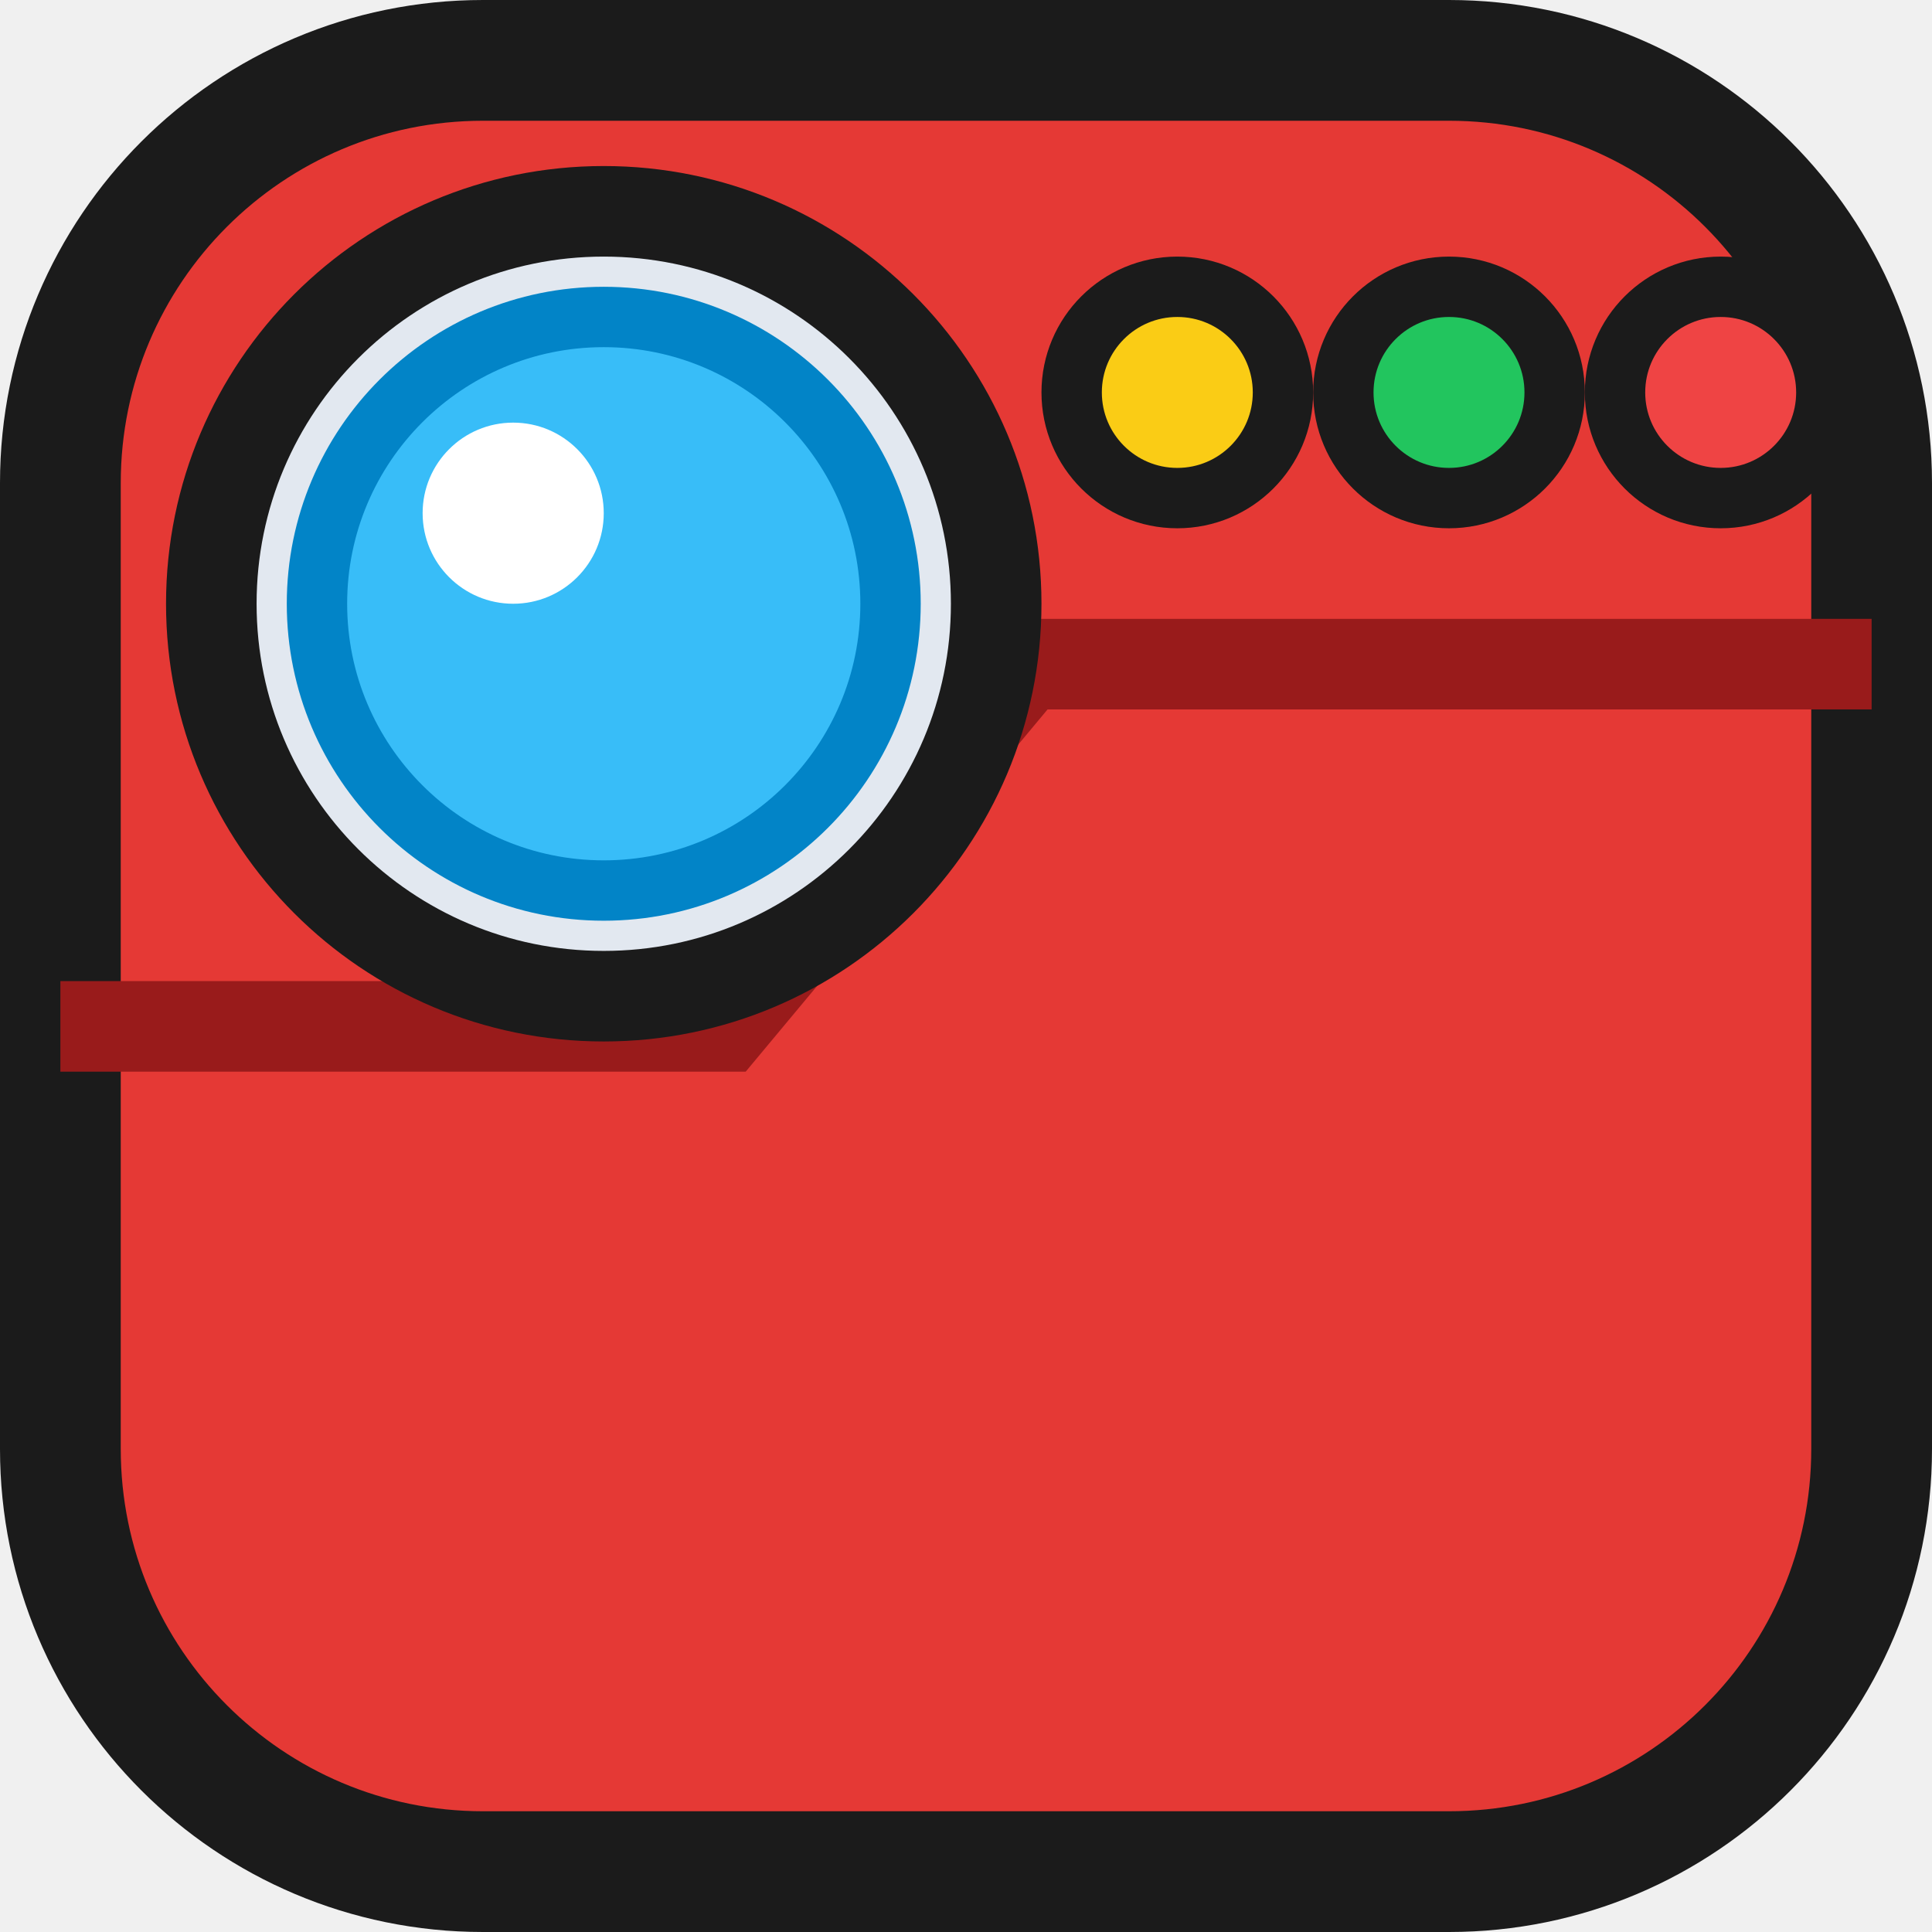
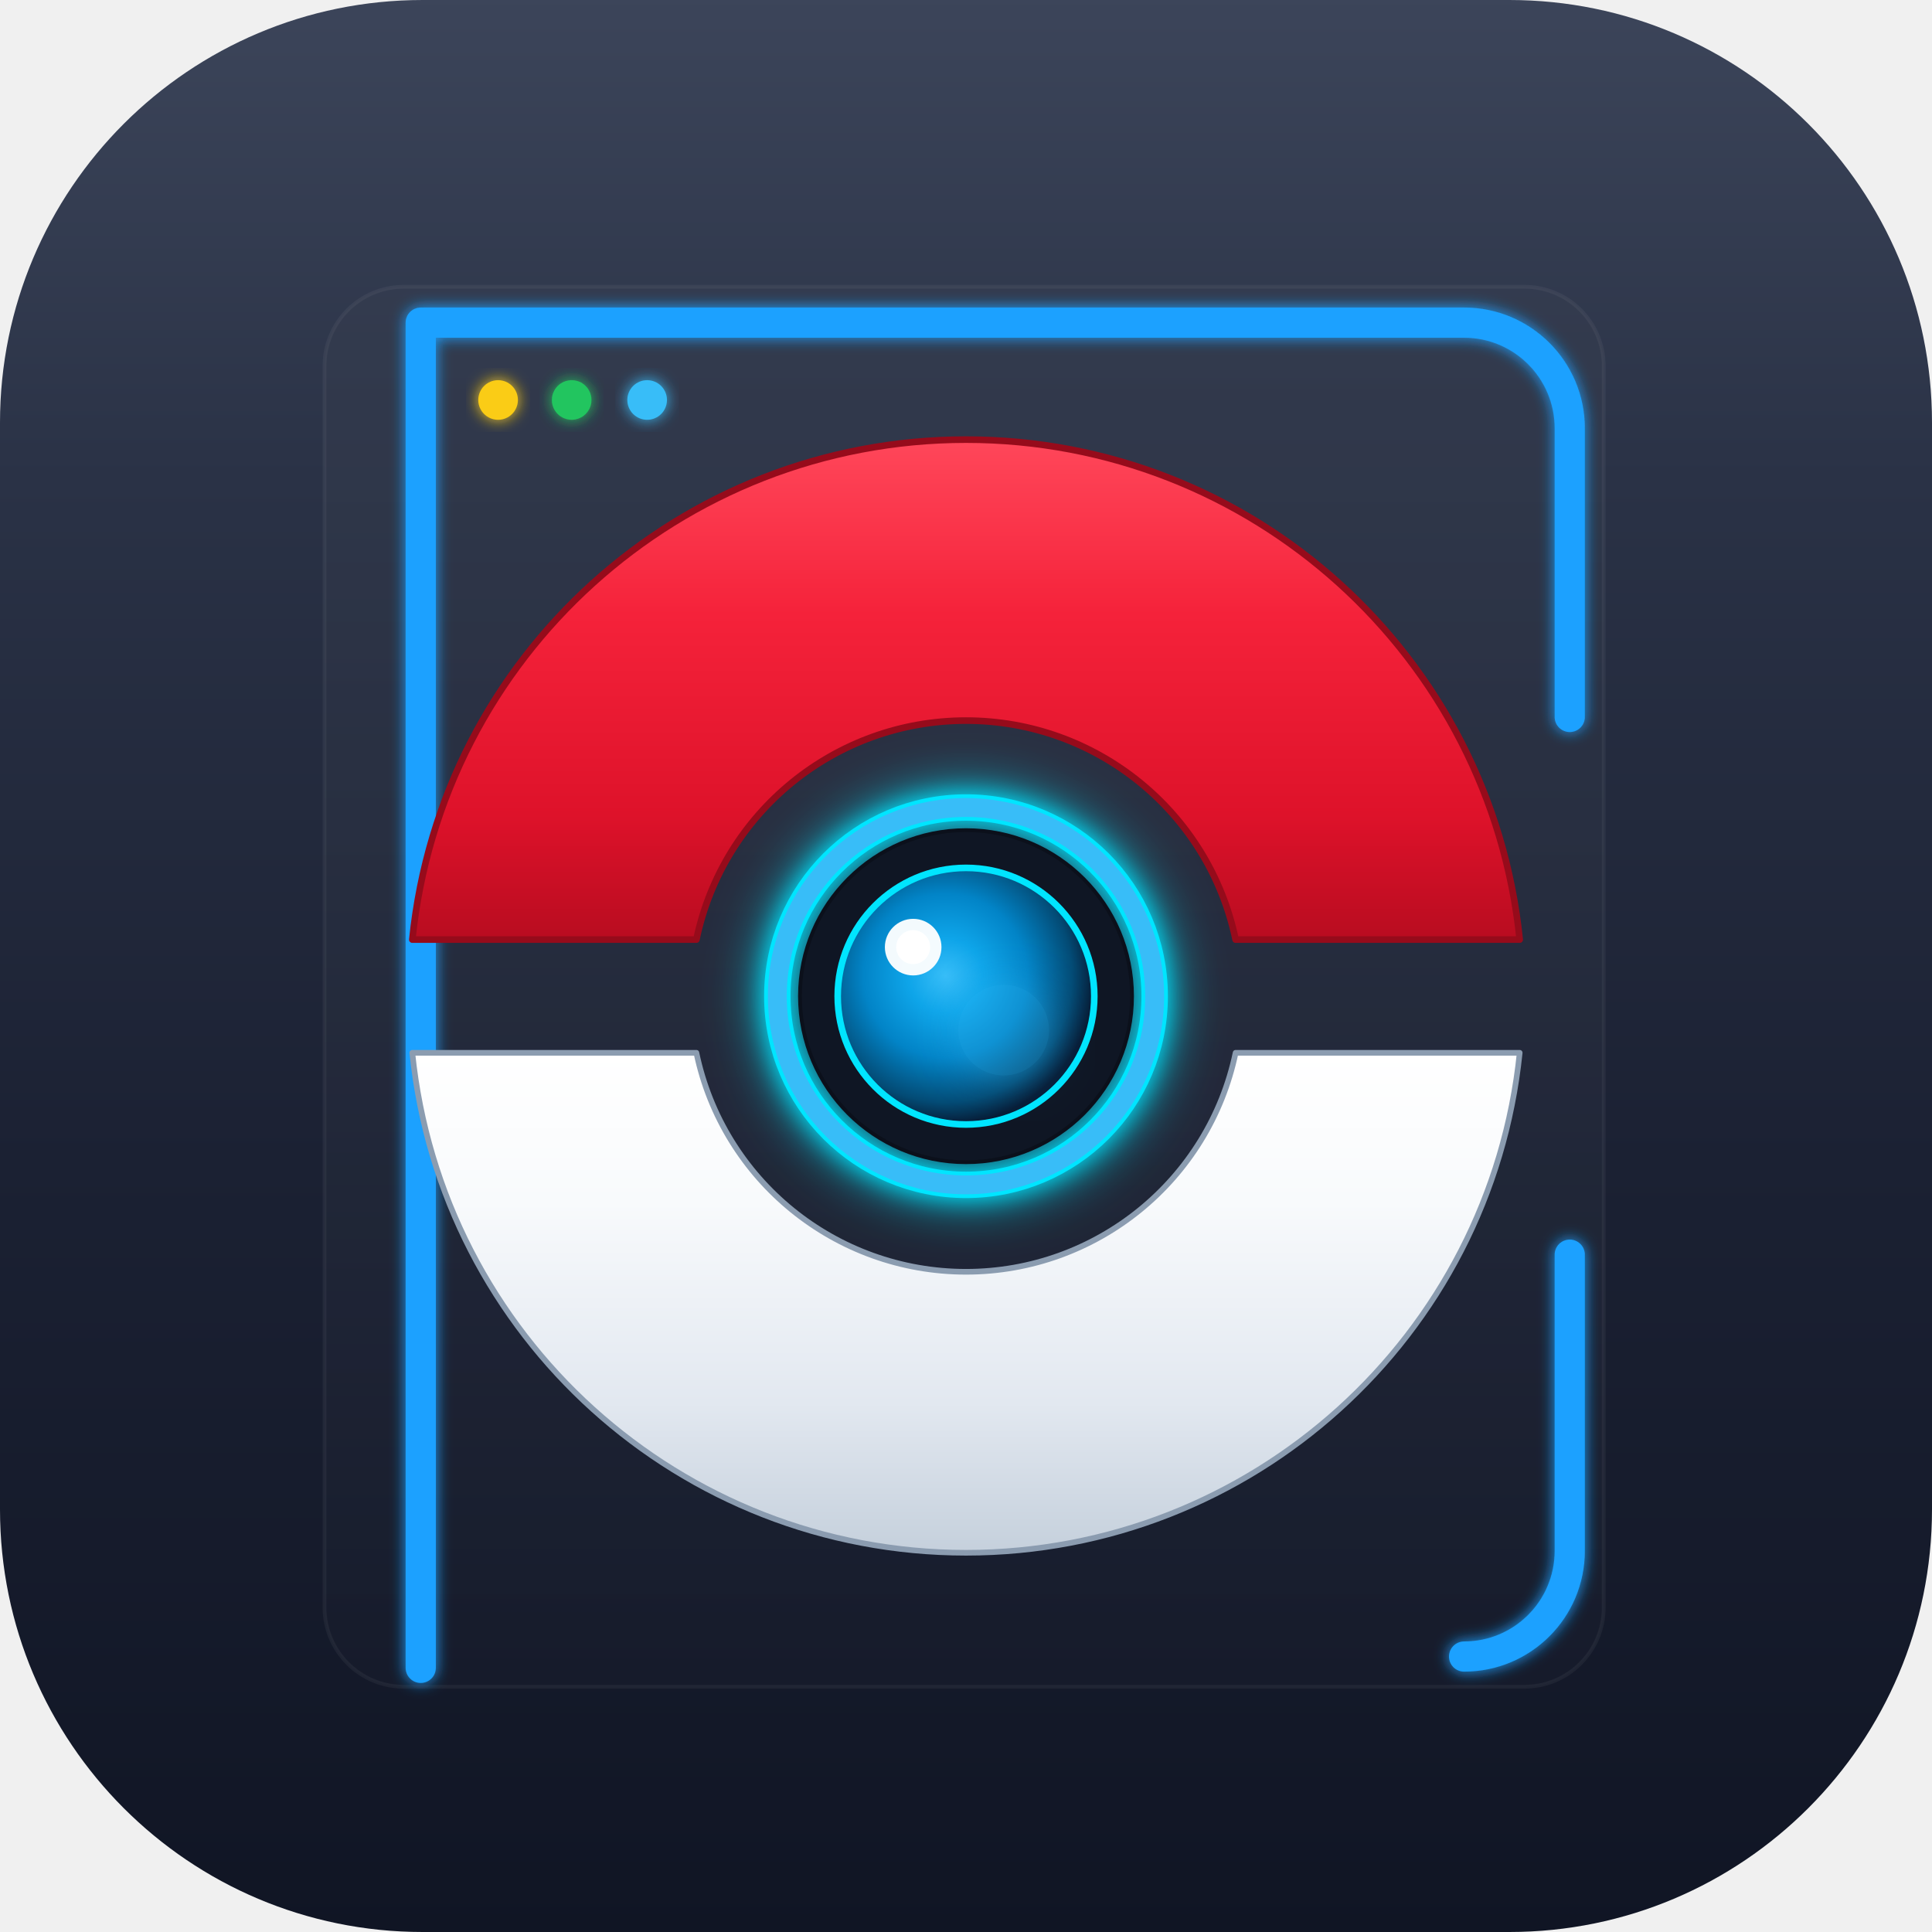
- <svg xmlns="http://www.w3.org/2000/svg" viewBox="0 0 64 64">
-   <rect x="2" y="2" width="60" height="60" rx="14" fill="#E53935" stroke="#1B1B1B" stroke-width="4" />
-   <path d="M2 34h22l10-12h28" fill="none" stroke="#991B1B" stroke-width="3" />
-   <circle cx="20" cy="20" r="13" fill="#E2E8F0" stroke="#1B1B1B" stroke-width="3" />
-   <circle cx="20" cy="20" r="9.5" fill="#38BDF8" stroke="#0284C7" stroke-width="2" />
-   <circle cx="17" cy="17" r="3" fill="#FFFFFF" />
-   <circle cx="39" cy="13" r="3.5" fill="#FACC15" stroke="#1B1B1B" stroke-width="2" />
-   <circle cx="48" cy="13" r="3.5" fill="#22C55E" stroke="#1B1B1B" stroke-width="2" />
-   <circle cx="57" cy="13" r="3.5" fill="#EF4444" stroke="#1B1B1B" stroke-width="2" />
+ <svg xmlns="http://www.w3.org/2000/svg" viewBox="0 0 1024 1024" width="1024" height="1024">
+   <defs>
+     <linearGradient id="bgGrad" x1="0%" y1="0%" x2="0%" y2="100%">
+       <stop offset="0%" stop-color="#3c455a" />
+       <stop offset="25%" stop-color="#2a3246" />
+       <stop offset="60%" stop-color="#1b2133" />
+       <stop offset="100%" stop-color="#101524" />
+     </linearGradient>
+     <linearGradient id="panelGrad" x1="0%" y1="0%" x2="0%" y2="100%">
+       <stop offset="0%" stop-color="#343c4f" stop-opacity="0.85" />
+       <stop offset="100%" stop-color="#161b2b" stop-opacity="0.95" />
+     </linearGradient>
+     <linearGradient id="redDomeGrad" x1="0%" y1="0%" x2="0%" y2="100%">
+       <stop offset="0%" stop-color="#ff475a" />
+       <stop offset="35%" stop-color="#f5223a" />
+       <stop offset="75%" stop-color="#de122a" />
+       <stop offset="100%" stop-color="#b80c20" />
+     </linearGradient>
+     <linearGradient id="whiteDomeGrad" x1="0%" y1="0%" x2="0%" y2="100%">
+       <stop offset="0%" stop-color="#ffffff" />
+       <stop offset="30%" stop-color="#f8fafc" />
+       <stop offset="70%" stop-color="#e2e8f0" />
+       <stop offset="100%" stop-color="#c5d0dc" />
+     </linearGradient>
+     <radialGradient id="lensPupilGrad" cx="42%" cy="42%" r="58%">
+       <stop offset="0%" stop-color="#38bdf8" />
+       <stop offset="25%" stop-color="#0ea5e9" />
+       <stop offset="55%" stop-color="#0284c7" />
+       <stop offset="85%" stop-color="#034b75" />
+       <stop offset="100%" stop-color="#061c36" />
+     </radialGradient>
+     <filter id="cyanGlow" x="-50%" y="-50%" width="200%" height="200%">
+       <feGaussianBlur in="SourceGraphic" stdDeviation="6" result="blur1" />
+       <feGaussianBlur in="SourceGraphic" stdDeviation="14" result="blur2" />
+       <feMerge>
+         <feMergeNode in="blur2" />
+         <feMergeNode in="blur1" />
+         <feMergeNode in="SourceGraphic" />
+       </feMerge>
+     </filter>
+     <filter id="neonGlow" x="-30%" y="-30%" width="160%" height="160%">
+       <feGaussianBlur in="SourceGraphic" stdDeviation="4" result="blur" />
+       <feMerge>
+         <feMergeNode in="blur" />
+         <feMergeNode in="SourceGraphic" />
+       </feMerge>
+     </filter>
+   </defs>
+   <rect x="0" y="0" width="1024" height="1024" rx="224" fill="url(#bgGrad)" />
+   <rect x="172" y="152" width="678" height="742" rx="42" fill="url(#panelGrad)" stroke="rgba(255,255,255,0.05)" stroke-width="2" />
+   <line x1="191" y1="170" x2="191" y2="884" stroke="#ff2d46" stroke-width="16" stroke-linecap="round" filter="url(#neonGlow)" />
+   <path d="M 223 884 L 223 171 L 776 171 A 56 56 0 0 1 832 227 L 832 380" fill="none" stroke="#1ea1ff" stroke-width="16" stroke-linecap="round" stroke-linejoin="round" filter="url(#neonGlow)" />
+   <line x1="832" y1="402" x2="832" y2="640" stroke="#ff2d46" stroke-width="16" stroke-linecap="round" filter="url(#neonGlow)" />
+   <path d="M 832 665 L 832 822 A 56 56 0 0 1 776 878" fill="none" stroke="#1ea1ff" stroke-width="16" stroke-linecap="round" filter="url(#neonGlow)" />
+   <line x1="245" y1="878" x2="760" y2="878" stroke="#ff2d46" stroke-width="16" stroke-linecap="round" filter="url(#neonGlow)" />
+   <circle cx="264" cy="212" r="10.5" fill="#facc15" filter="url(#neonGlow)" />
+   <circle cx="303" cy="212" r="10.5" fill="#22c55e" filter="url(#neonGlow)" />
+   <circle cx="343" cy="212" r="10.5" fill="#38bdf8" filter="url(#neonGlow)" />
+   <path d="M 218.53 498 A 295 295 0 0 1 805.47 498 L 654.9 498 A 146 146 0 0 0 369.1 498 L 218.53 498 Z" fill="url(#redDomeGrad)" stroke="#960b1b" stroke-width="3.5" stroke-linejoin="round" />
+   <path d="M 218.53 558 L 369.1 558 A 146 146 0 0 0 654.9 558 L 805.47 558 A 295 295 0 0 1 218.53 558 Z" fill="url(#whiteDomeGrad)" stroke="#8b9cb0" stroke-width="3" stroke-linejoin="round" />
+   <circle cx="512" cy="528" r="100" fill="none" stroke="#00e5ff" stroke-width="14" filter="url(#cyanGlow)" />
+   <circle cx="512" cy="528" r="100" fill="none" stroke="#38bdf8" stroke-width="10" />
+   <circle cx="512" cy="528" r="88" fill="#0f1624" stroke="#0b101b" stroke-width="2" />
+   <circle cx="512" cy="528" r="68" fill="url(#lensPupilGrad)" stroke="#00e5ff" stroke-width="3.5" />
+   <circle cx="532" cy="546" r="24" fill="#38bdf8" opacity="0.25" filter="url(#cyanGlow)" />
+   <circle cx="484" cy="502" r="15" fill="#ffffff" opacity="0.95" />
+   <circle cx="484" cy="502" r="9" fill="#ffffff" />
</svg>
